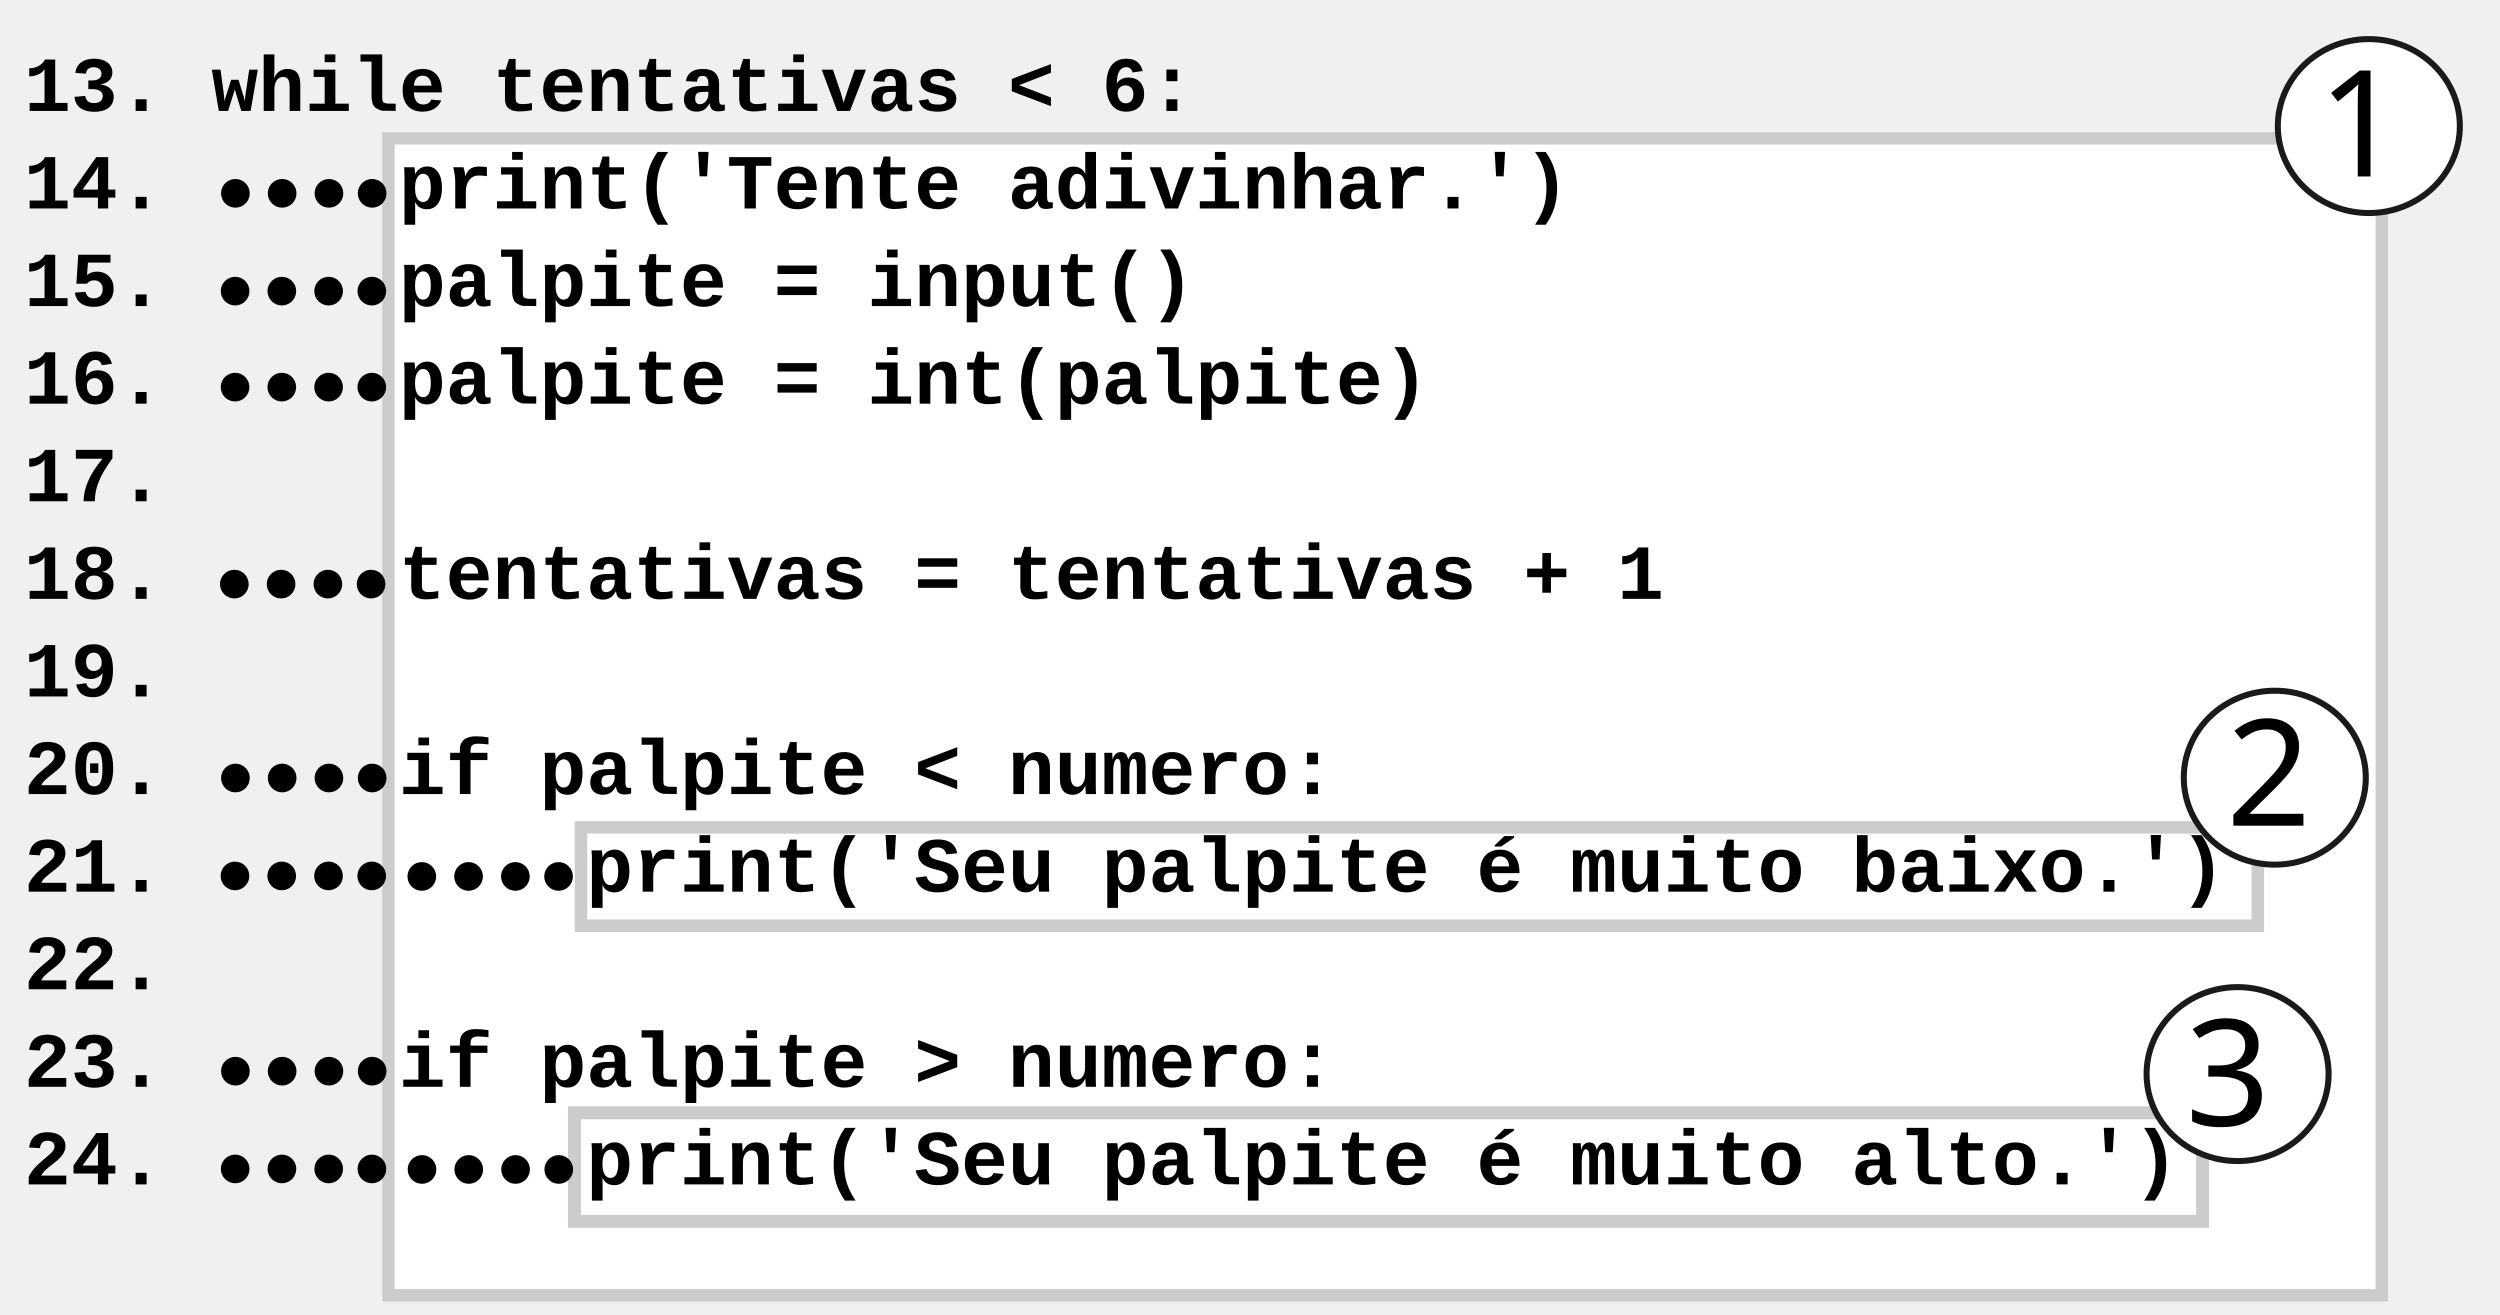
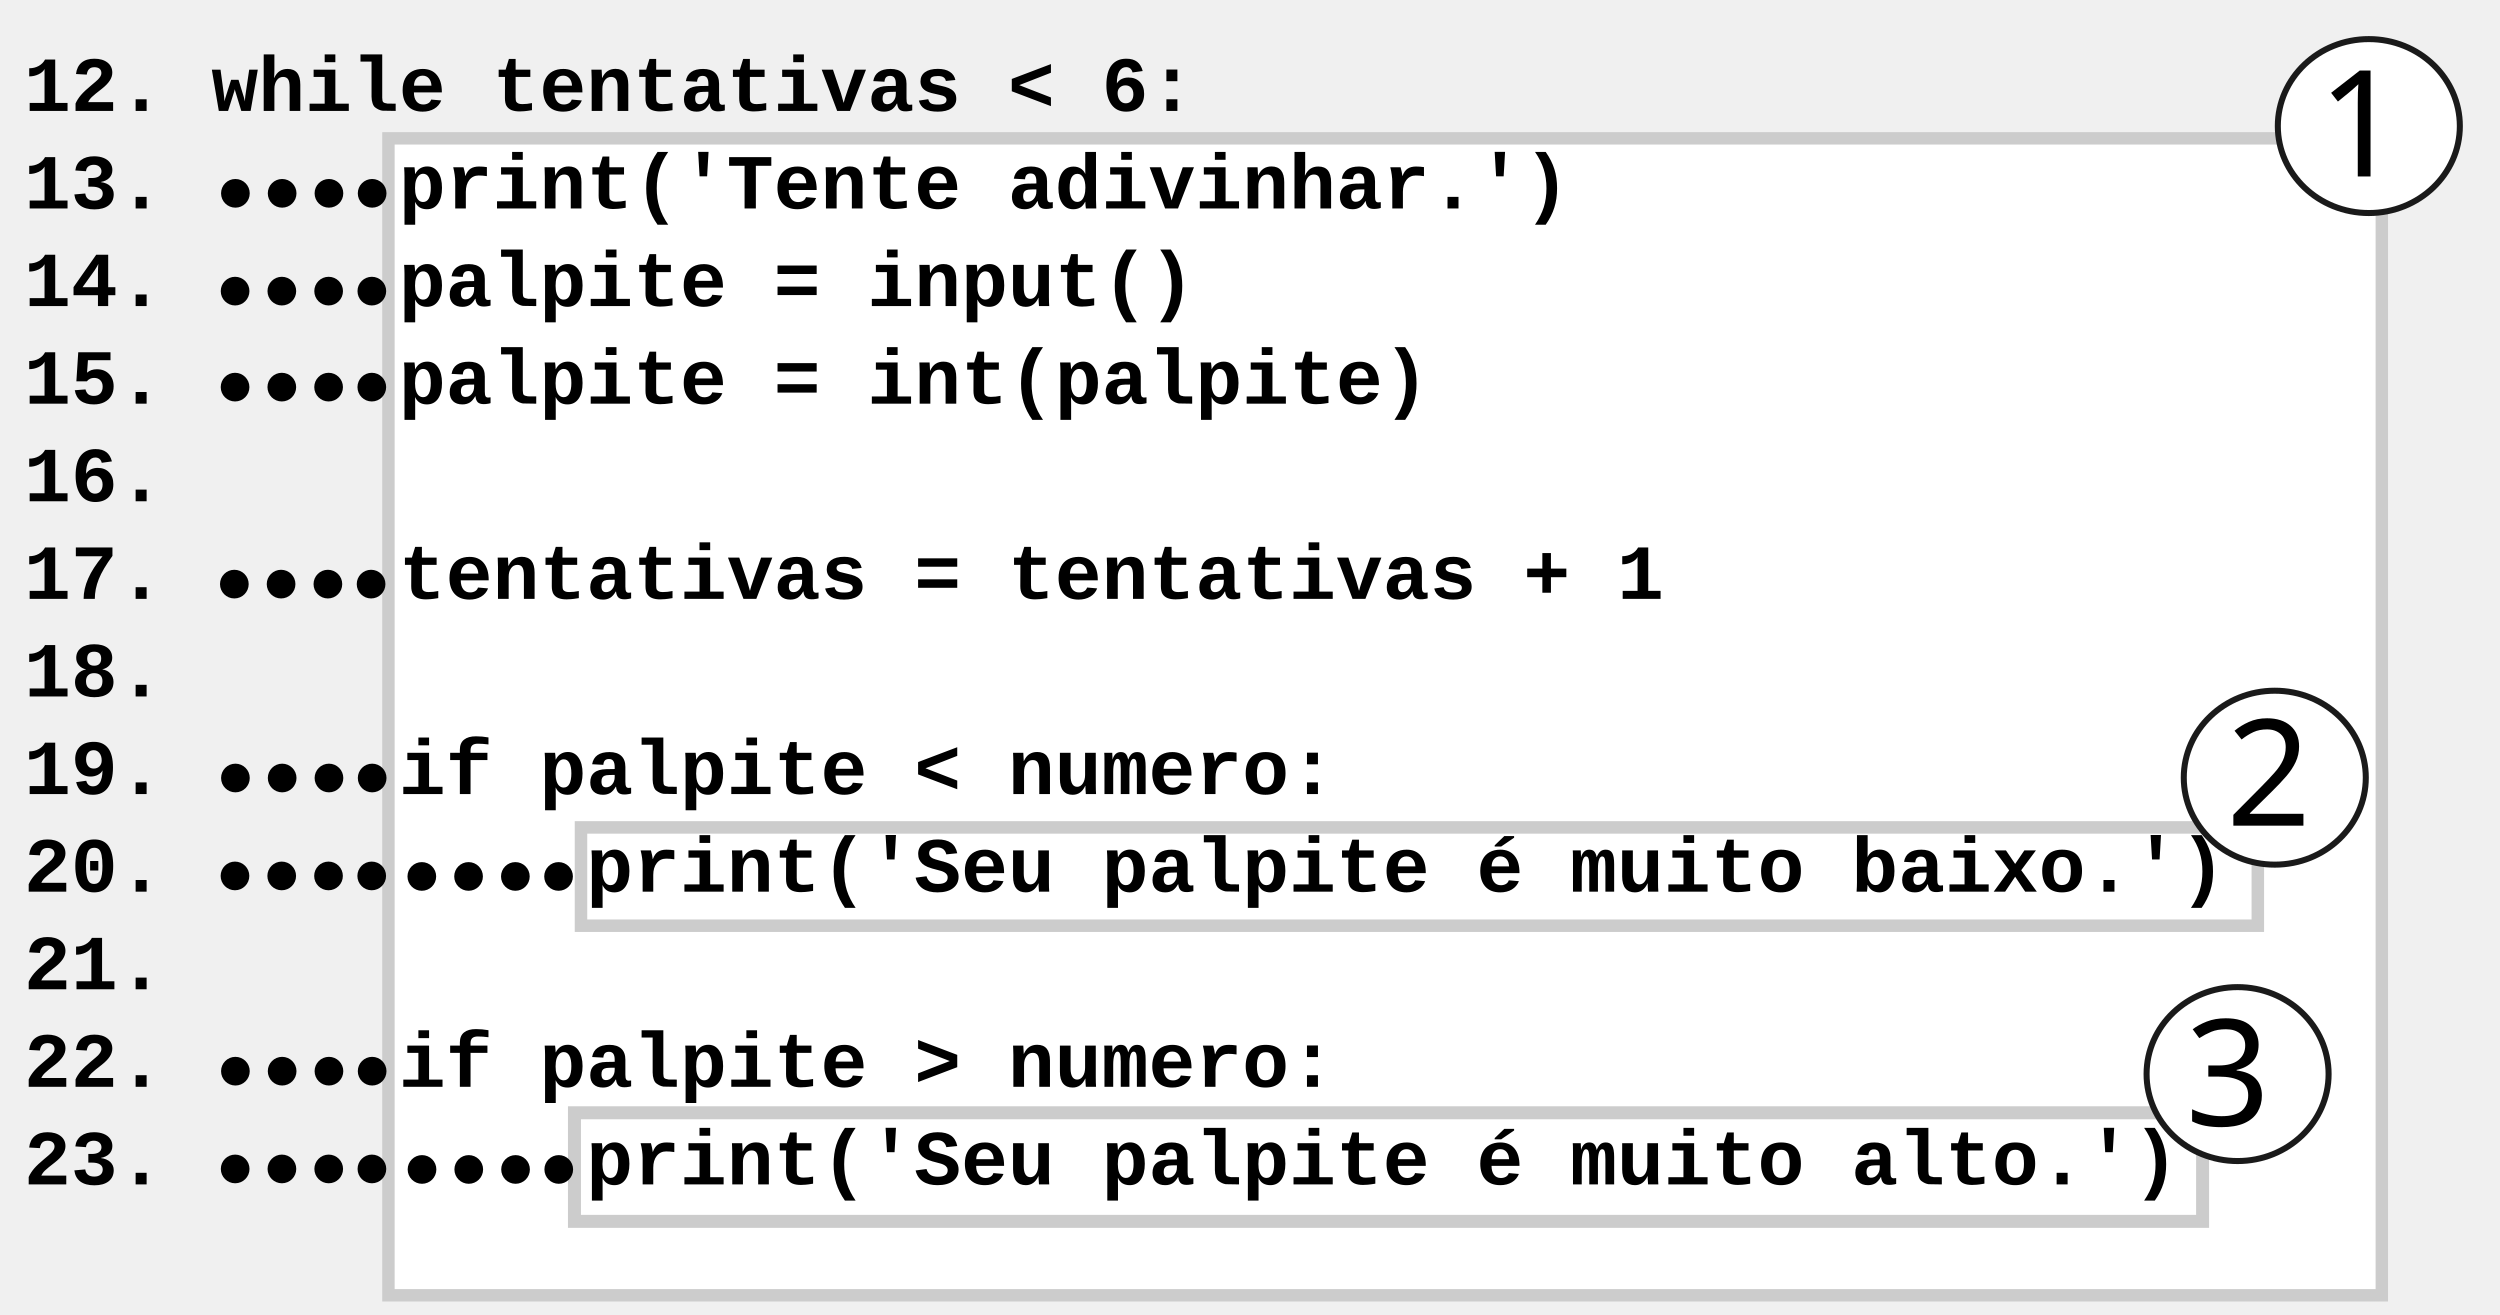
<svg xmlns="http://www.w3.org/2000/svg" id="svg3055" version="1.1" width="523" height="275">
  <defs id="defs3059" />
  <rect style="fill:#ffffff;fill-opacity:1;stroke:#cccccc;stroke-width:2.595;stroke-miterlimit:4;stroke-opacity:1;stroke-dasharray:none" id="rect3382" width="417.013" height="242.036" x="81.262" y="28.943" />
  <rect style="fill:#ffffff;fill-opacity:1;stroke:#cccccc;stroke-width:2.613;stroke-miterlimit:4;stroke-opacity:1;stroke-dasharray:none" id="rect4170" width="350.793" height="20.565" x="121.544" y="173.095" />
  <rect style="fill:#ffffff;fill-opacity:1;stroke:#cccccc;stroke-width:2.72;stroke-miterlimit:4;stroke-opacity:1;stroke-dasharray:none" id="rect4172" width="340.608" height="22.717" x="120.177" y="232.793" />
  <text xml:space="preserve" style="font-size:16.333px;font-style:normal;font-variant:normal;font-weight:bold;font-stretch:normal;line-height:125%;letter-spacing:0px;word-spacing:0px;fill:#000000;fill-opacity:1;stroke:none;font-family:Courier New;-inkscape-font-specification:Courier New Bold" x="5.021" y="23.203" id="text3065">
-     <tspan id="tspan3067" x="5.021" y="23.203">13. while tentativas &lt; 6:</tspan>
-     <tspan x="5.021" y="43.619" id="tspan3069">14.     print('Tente adivinhar.')</tspan>
-     <tspan x="5.021" y="64.035" id="tspan3071">15.     palpite = input()</tspan>
-     <tspan x="5.021" y="84.451" id="tspan3073">16.     palpite = int(palpite)</tspan>
-     <tspan x="5.021" y="104.867" id="tspan3075">17.</tspan>
-     <tspan x="5.021" y="125.283" id="tspan3093">18.     tentativas = tentativas + 1</tspan>
-     <tspan x="5.021" y="145.699" id="tspan3095">19.</tspan>
-     <tspan x="5.021" y="166.115" id="tspan3077">20.     if palpite &lt; numero:</tspan>
-     <tspan x="5.021" y="186.531" id="tspan3079">21.         print('Seu palpite é muito baixo.') </tspan>
-     <tspan x="5.021" y="206.948" id="tspan3081">22.</tspan>
-     <tspan x="5.021" y="227.364" id="tspan3083">23.     if palpite &gt; numero:</tspan>
-     <tspan x="5.021" y="247.78" id="tspan3085">24.         print('Seu palpite é muito alto.')</tspan>
+     <tspan id="tspan3067" x="5.021" y="23.203">12. while tentativas &lt; 6:</tspan>
+     <tspan x="5.021" y="43.619" id="tspan3069">13.     print('Tente adivinhar.')</tspan>
+     <tspan x="5.021" y="64.035" id="tspan3071">14.     palpite = input()</tspan>
+     <tspan x="5.021" y="84.451" id="tspan3073">15.     palpite = int(palpite)</tspan>
+     <tspan x="5.021" y="104.867" id="tspan3075">16.</tspan>
+     <tspan x="5.021" y="125.283" id="tspan3093">17.     tentativas = tentativas + 1</tspan>
+     <tspan x="5.021" y="145.699" id="tspan3095">18.</tspan>
+     <tspan x="5.021" y="166.115" id="tspan3077">19.     if palpite &lt; numero:</tspan>
+     <tspan x="5.021" y="186.531" id="tspan3079">20.         print('Seu palpite é muito baixo.') </tspan>
+     <tspan x="5.021" y="206.948" id="tspan3081">21.</tspan>
+     <tspan x="5.021" y="227.364" id="tspan3083">22.     if palpite &gt; numero:</tspan>
+     <tspan x="5.021" y="247.78" id="tspan3085">23.         print('Seu palpite é muito alto.')</tspan>
    <tspan x="5.021" y="268.196" id="tspan3091" />
  </text>
  <g id="g3150" transform="translate(464.4586,3.923067)">
-     <path transform="matrix(0.9560083,0,0,0.9560083,-16.69397,-1.621407)" d="m -413.72,39.897 a 3.138,3.138 0 1 1 -6.276,0 3.138,3.138 0 1 1 6.276,0 z" id="path3102" style="fill:#000000;fill-opacity:1;stroke-width:0.1;stroke-miterlimit:4;stroke-dasharray:none" />
-     <path transform="matrix(0.9560083,0,0,0.9560083,-6.915782,-1.621407)" d="m -413.72,39.897 a 3.138,3.138 0 1 1 -6.276,0 3.138,3.138 0 1 1 6.276,0 z" id="path3102-9" style="fill:#000000;fill-opacity:1;stroke-width:0.1;stroke-miterlimit:4;stroke-dasharray:none" />
-     <path transform="matrix(0.9560083,0,0,0.9560083,2.874923,-1.621407)" d="m -413.72,39.897 a 3.138,3.138 0 1 1 -6.276,0 3.138,3.138 0 1 1 6.276,0 z" id="path3102-8" style="fill:#000000;fill-opacity:1;stroke-width:0.1;stroke-miterlimit:4;stroke-dasharray:none" />
-     <path transform="matrix(0.9560083,0,0,0.9560083,11.9125,-1.621407)" d="m -413.72,39.897 a 3.138,3.138 0 1 1 -6.276,0 3.138,3.138 0 1 1 6.276,0 z" id="path3102-7" style="fill:#000000;fill-opacity:1;stroke-width:0.1;stroke-miterlimit:4;stroke-dasharray:none" />
+     <path transform="matrix(0.9560083,0,0,0.9560083,-16.69397,-1.621407)" d="m -413.72,39.897 c 0,1.733 -1.405,3.138 -3.138,3.138 -1.733,0 -3.138,-1.405 -3.138,-3.138 0,-1.733 1.405,-3.138 3.138,-3.138 1.733,0 3.138,1.405 3.138,3.138 z" id="path3102" style="fill:#000000;fill-opacity:1;stroke-width:0.1;stroke-miterlimit:4;stroke-dasharray:none" />
+     <path transform="matrix(0.9560083,0,0,0.9560083,-6.915782,-1.621407)" d="m -413.72,39.897 c 0,1.733 -1.405,3.138 -3.138,3.138 -1.733,0 -3.138,-1.405 -3.138,-3.138 0,-1.733 1.405,-3.138 3.138,-3.138 1.733,0 3.138,1.405 3.138,3.138 z" id="path3102-9" style="fill:#000000;fill-opacity:1;stroke-width:0.1;stroke-miterlimit:4;stroke-dasharray:none" />
+     <path transform="matrix(0.9560083,0,0,0.9560083,2.874923,-1.621407)" d="m -413.72,39.897 c 0,1.733 -1.405,3.138 -3.138,3.138 -1.733,0 -3.138,-1.405 -3.138,-3.138 0,-1.733 1.405,-3.138 3.138,-3.138 1.733,0 3.138,1.405 3.138,3.138 z" id="path3102-8" style="fill:#000000;fill-opacity:1;stroke-width:0.1;stroke-miterlimit:4;stroke-dasharray:none" />
+     <path transform="matrix(0.9560083,0,0,0.9560083,11.9125,-1.621407)" d="m -413.72,39.897 c 0,1.733 -1.405,3.138 -3.138,3.138 -1.733,0 -3.138,-1.405 -3.138,-3.138 0,-1.733 1.405,-3.138 3.138,-3.138 1.733,0 3.138,1.405 3.138,3.138 z" id="path3102-7" style="fill:#000000;fill-opacity:1;stroke-width:0.1;stroke-miterlimit:4;stroke-dasharray:none" />
  </g>
  <g transform="translate(464.3959,24.38314)" id="g3150-1">
-     <path transform="matrix(0.9560083,0,0,0.9560083,-16.69397,-1.621407)" d="m -413.72,39.897 a 3.138,3.138 0 1 1 -6.276,0 3.138,3.138 0 1 1 6.276,0 z" id="path3102-3" style="fill:#000000;fill-opacity:1;stroke-width:0.1;stroke-miterlimit:4;stroke-dasharray:none" />
-     <path transform="matrix(0.9560083,0,0,0.9560083,-6.915782,-1.621407)" d="m -413.72,39.897 a 3.138,3.138 0 1 1 -6.276,0 3.138,3.138 0 1 1 6.276,0 z" id="path3102-9-4" style="fill:#000000;fill-opacity:1;stroke-width:0.1;stroke-miterlimit:4;stroke-dasharray:none" />
-     <path transform="matrix(0.9560083,0,0,0.9560083,2.874923,-1.621407)" d="m -413.72,39.897 a 3.138,3.138 0 1 1 -6.276,0 3.138,3.138 0 1 1 6.276,0 z" id="path3102-8-9" style="fill:#000000;fill-opacity:1;stroke-width:0.1;stroke-miterlimit:4;stroke-dasharray:none" />
-     <path transform="matrix(0.9560083,0,0,0.9560083,11.9125,-1.621407)" d="m -413.72,39.897 a 3.138,3.138 0 1 1 -6.276,0 3.138,3.138 0 1 1 6.276,0 z" id="path3102-7-4" style="fill:#000000;fill-opacity:1;stroke-width:0.1;stroke-miterlimit:4;stroke-dasharray:none" />
+     <path transform="matrix(0.9560083,0,0,0.9560083,-16.69397,-1.621407)" d="m -413.72,39.897 c 0,1.733 -1.405,3.138 -3.138,3.138 -1.733,0 -3.138,-1.405 -3.138,-3.138 0,-1.733 1.405,-3.138 3.138,-3.138 1.733,0 3.138,1.405 3.138,3.138 z" id="path3102-3" style="fill:#000000;fill-opacity:1;stroke-width:0.1;stroke-miterlimit:4;stroke-dasharray:none" />
+     <path transform="matrix(0.9560083,0,0,0.9560083,-6.915782,-1.621407)" d="m -413.72,39.897 c 0,1.733 -1.405,3.138 -3.138,3.138 -1.733,0 -3.138,-1.405 -3.138,-3.138 0,-1.733 1.405,-3.138 3.138,-3.138 1.733,0 3.138,1.405 3.138,3.138 z" id="path3102-9-4" style="fill:#000000;fill-opacity:1;stroke-width:0.1;stroke-miterlimit:4;stroke-dasharray:none" />
+     <path transform="matrix(0.9560083,0,0,0.9560083,2.874923,-1.621407)" d="m -413.72,39.897 c 0,1.733 -1.405,3.138 -3.138,3.138 -1.733,0 -3.138,-1.405 -3.138,-3.138 0,-1.733 1.405,-3.138 3.138,-3.138 1.733,0 3.138,1.405 3.138,3.138 z" id="path3102-8-9" style="fill:#000000;fill-opacity:1;stroke-width:0.1;stroke-miterlimit:4;stroke-dasharray:none" />
+     <path transform="matrix(0.9560083,0,0,0.9560083,11.9125,-1.621407)" d="m -413.72,39.897 c 0,1.733 -1.405,3.138 -3.138,3.138 -1.733,0 -3.138,-1.405 -3.138,-3.138 0,-1.733 1.405,-3.138 3.138,-3.138 1.733,0 3.138,1.405 3.138,3.138 z" id="path3102-7-4" style="fill:#000000;fill-opacity:1;stroke-width:0.1;stroke-miterlimit:4;stroke-dasharray:none" />
  </g>
  <g transform="translate(464.3896,44.46665)" id="g3150-2">
-     <path transform="matrix(0.9560083,0,0,0.9560083,-16.69397,-1.621407)" d="m -413.72,39.897 a 3.138,3.138 0 1 1 -6.276,0 3.138,3.138 0 1 1 6.276,0 z" id="path3102-89" style="fill:#000000;fill-opacity:1;stroke-width:0.1;stroke-miterlimit:4;stroke-dasharray:none" />
-     <path transform="matrix(0.9560083,0,0,0.9560083,-6.915782,-1.621407)" d="m -413.72,39.897 a 3.138,3.138 0 1 1 -6.276,0 3.138,3.138 0 1 1 6.276,0 z" id="path3102-9-6" style="fill:#000000;fill-opacity:1;stroke-width:0.1;stroke-miterlimit:4;stroke-dasharray:none" />
-     <path transform="matrix(0.9560083,0,0,0.9560083,2.874923,-1.621407)" d="m -413.72,39.897 a 3.138,3.138 0 1 1 -6.276,0 3.138,3.138 0 1 1 6.276,0 z" id="path3102-8-0" style="fill:#000000;fill-opacity:1;stroke-width:0.1;stroke-miterlimit:4;stroke-dasharray:none" />
-     <path transform="matrix(0.9560083,0,0,0.9560083,11.9125,-1.621407)" d="m -413.72,39.897 a 3.138,3.138 0 1 1 -6.276,0 3.138,3.138 0 1 1 6.276,0 z" id="path3102-7-6" style="fill:#000000;fill-opacity:1;stroke-width:0.1;stroke-miterlimit:4;stroke-dasharray:none" />
+     <path transform="matrix(0.9560083,0,0,0.9560083,-16.69397,-1.621407)" d="m -413.72,39.897 c 0,1.733 -1.405,3.138 -3.138,3.138 -1.733,0 -3.138,-1.405 -3.138,-3.138 0,-1.733 1.405,-3.138 3.138,-3.138 1.733,0 3.138,1.405 3.138,3.138 z" id="path3102-89" style="fill:#000000;fill-opacity:1;stroke-width:0.1;stroke-miterlimit:4;stroke-dasharray:none" />
+     <path transform="matrix(0.9560083,0,0,0.9560083,-6.915782,-1.621407)" d="m -413.72,39.897 c 0,1.733 -1.405,3.138 -3.138,3.138 -1.733,0 -3.138,-1.405 -3.138,-3.138 0,-1.733 1.405,-3.138 3.138,-3.138 1.733,0 3.138,1.405 3.138,3.138 z" id="path3102-9-6" style="fill:#000000;fill-opacity:1;stroke-width:0.1;stroke-miterlimit:4;stroke-dasharray:none" />
+     <path transform="matrix(0.9560083,0,0,0.9560083,2.874923,-1.621407)" d="m -413.72,39.897 c 0,1.733 -1.405,3.138 -3.138,3.138 -1.733,0 -3.138,-1.405 -3.138,-3.138 0,-1.733 1.405,-3.138 3.138,-3.138 1.733,0 3.138,1.405 3.138,3.138 z" id="path3102-8-0" style="fill:#000000;fill-opacity:1;stroke-width:0.1;stroke-miterlimit:4;stroke-dasharray:none" />
+     <path transform="matrix(0.9560083,0,0,0.9560083,11.9125,-1.621407)" d="m -413.72,39.897 c 0,1.733 -1.405,3.138 -3.138,3.138 -1.733,0 -3.138,-1.405 -3.138,-3.138 0,-1.733 1.405,-3.138 3.138,-3.138 1.733,0 3.138,1.405 3.138,3.138 z" id="path3102-7-6" style="fill:#000000;fill-opacity:1;stroke-width:0.1;stroke-miterlimit:4;stroke-dasharray:none" />
  </g>
  <g transform="translate(464.2381,85.67699)" id="g3150-4">
-     <path transform="matrix(0.9560083,0,0,0.9560083,-16.69397,-1.621407)" d="m -413.72,39.897 a 3.138,3.138 0 1 1 -6.276,0 3.138,3.138 0 1 1 6.276,0 z" id="path3102-5" style="fill:#000000;fill-opacity:1;stroke-width:0.1;stroke-miterlimit:4;stroke-dasharray:none" />
-     <path transform="matrix(0.9560083,0,0,0.9560083,-6.915782,-1.621407)" d="m -413.72,39.897 a 3.138,3.138 0 1 1 -6.276,0 3.138,3.138 0 1 1 6.276,0 z" id="path3102-9-42" style="fill:#000000;fill-opacity:1;stroke-width:0.1;stroke-miterlimit:4;stroke-dasharray:none" />
-     <path transform="matrix(0.9560083,0,0,0.9560083,2.874923,-1.621407)" d="m -413.72,39.897 a 3.138,3.138 0 1 1 -6.276,0 3.138,3.138 0 1 1 6.276,0 z" id="path3102-8-4" style="fill:#000000;fill-opacity:1;stroke-width:0.1;stroke-miterlimit:4;stroke-dasharray:none" />
-     <path transform="matrix(0.9560083,0,0,0.9560083,11.9125,-1.621407)" d="m -413.72,39.897 a 3.138,3.138 0 1 1 -6.276,0 3.138,3.138 0 1 1 6.276,0 z" id="path3102-7-9" style="fill:#000000;fill-opacity:1;stroke-width:0.1;stroke-miterlimit:4;stroke-dasharray:none" />
+     <path transform="matrix(0.9560083,0,0,0.9560083,-16.69397,-1.621407)" d="m -413.72,39.897 c 0,1.733 -1.405,3.138 -3.138,3.138 -1.733,0 -3.138,-1.405 -3.138,-3.138 0,-1.733 1.405,-3.138 3.138,-3.138 1.733,0 3.138,1.405 3.138,3.138 z" id="path3102-5" style="fill:#000000;fill-opacity:1;stroke-width:0.1;stroke-miterlimit:4;stroke-dasharray:none" />
+     <path transform="matrix(0.9560083,0,0,0.9560083,-6.915782,-1.621407)" d="m -413.72,39.897 c 0,1.733 -1.405,3.138 -3.138,3.138 -1.733,0 -3.138,-1.405 -3.138,-3.138 0,-1.733 1.405,-3.138 3.138,-3.138 1.733,0 3.138,1.405 3.138,3.138 z" id="path3102-9-42" style="fill:#000000;fill-opacity:1;stroke-width:0.1;stroke-miterlimit:4;stroke-dasharray:none" />
+     <path transform="matrix(0.9560083,0,0,0.9560083,2.874923,-1.621407)" d="m -413.72,39.897 c 0,1.733 -1.405,3.138 -3.138,3.138 -1.733,0 -3.138,-1.405 -3.138,-3.138 0,-1.733 1.405,-3.138 3.138,-3.138 1.733,0 3.138,1.405 3.138,3.138 z" id="path3102-8-4" style="fill:#000000;fill-opacity:1;stroke-width:0.1;stroke-miterlimit:4;stroke-dasharray:none" />
+     <path transform="matrix(0.9560083,0,0,0.9560083,11.9125,-1.621407)" d="m -413.72,39.897 c 0,1.733 -1.405,3.138 -3.138,3.138 -1.733,0 -3.138,-1.405 -3.138,-3.138 0,-1.733 1.405,-3.138 3.138,-3.138 1.733,0 3.138,1.405 3.138,3.138 z" id="path3102-7-9" style="fill:#000000;fill-opacity:1;stroke-width:0.1;stroke-miterlimit:4;stroke-dasharray:none" />
  </g>
  <g transform="translate(464.463,126.2391)" id="g3150-0">
-     <path transform="matrix(0.9560083,0,0,0.9560083,-16.69397,-1.621407)" d="m -413.72,39.897 a 3.138,3.138 0 1 1 -6.276,0 3.138,3.138 0 1 1 6.276,0 z" id="path3102-83" style="fill:#000000;fill-opacity:1;stroke-width:0.1;stroke-miterlimit:4;stroke-dasharray:none" />
-     <path transform="matrix(0.9560083,0,0,0.9560083,-6.915782,-1.621407)" d="m -413.72,39.897 a 3.138,3.138 0 1 1 -6.276,0 3.138,3.138 0 1 1 6.276,0 z" id="path3102-9-8" style="fill:#000000;fill-opacity:1;stroke-width:0.1;stroke-miterlimit:4;stroke-dasharray:none" />
-     <path transform="matrix(0.9560083,0,0,0.9560083,2.874923,-1.621407)" d="m -413.72,39.897 a 3.138,3.138 0 1 1 -6.276,0 3.138,3.138 0 1 1 6.276,0 z" id="path3102-8-7" style="fill:#000000;fill-opacity:1;stroke-width:0.1;stroke-miterlimit:4;stroke-dasharray:none" />
-     <path transform="matrix(0.9560083,0,0,0.9560083,11.9125,-1.621407)" d="m -413.72,39.897 a 3.138,3.138 0 1 1 -6.276,0 3.138,3.138 0 1 1 6.276,0 z" id="path3102-7-3" style="fill:#000000;fill-opacity:1;stroke-width:0.1;stroke-miterlimit:4;stroke-dasharray:none" />
+     <path transform="matrix(0.9560083,0,0,0.9560083,-16.69397,-1.621407)" d="m -413.72,39.897 c 0,1.733 -1.405,3.138 -3.138,3.138 -1.733,0 -3.138,-1.405 -3.138,-3.138 0,-1.733 1.405,-3.138 3.138,-3.138 1.733,0 3.138,1.405 3.138,3.138 z" id="path3102-83" style="fill:#000000;fill-opacity:1;stroke-width:0.1;stroke-miterlimit:4;stroke-dasharray:none" />
+     <path transform="matrix(0.9560083,0,0,0.9560083,-6.915782,-1.621407)" d="m -413.72,39.897 c 0,1.733 -1.405,3.138 -3.138,3.138 -1.733,0 -3.138,-1.405 -3.138,-3.138 0,-1.733 1.405,-3.138 3.138,-3.138 1.733,0 3.138,1.405 3.138,3.138 z" id="path3102-9-8" style="fill:#000000;fill-opacity:1;stroke-width:0.1;stroke-miterlimit:4;stroke-dasharray:none" />
+     <path transform="matrix(0.9560083,0,0,0.9560083,2.874923,-1.621407)" d="m -413.72,39.897 c 0,1.733 -1.405,3.138 -3.138,3.138 -1.733,0 -3.138,-1.405 -3.138,-3.138 0,-1.733 1.405,-3.138 3.138,-3.138 1.733,0 3.138,1.405 3.138,3.138 z" id="path3102-8-7" style="fill:#000000;fill-opacity:1;stroke-width:0.1;stroke-miterlimit:4;stroke-dasharray:none" />
+     <path transform="matrix(0.9560083,0,0,0.9560083,11.9125,-1.621407)" d="m -413.72,39.897 c 0,1.733 -1.405,3.138 -3.138,3.138 -1.733,0 -3.138,-1.405 -3.138,-3.138 0,-1.733 1.405,-3.138 3.138,-3.138 1.733,0 3.138,1.405 3.138,3.138 z" id="path3102-7-3" style="fill:#000000;fill-opacity:1;stroke-width:0.1;stroke-miterlimit:4;stroke-dasharray:none" />
  </g>
  <g id="g3284" transform="translate(464.6469,2.416807)">
    <g id="g3150-03" transform="translate(-0.276093,144.3075)">
-       <path style="fill:#000000;fill-opacity:1;stroke-width:0.1;stroke-miterlimit:4;stroke-dasharray:none" id="path3102-37" d="m -413.72,39.897 a 3.138,3.138 0 1 1 -6.276,0 3.138,3.138 0 1 1 6.276,0 z" transform="matrix(0.9560083,0,0,0.9560083,-16.69397,-1.621407)" />
-       <path style="fill:#000000;fill-opacity:1;stroke-width:0.1;stroke-miterlimit:4;stroke-dasharray:none" id="path3102-9-9" d="m -413.72,39.897 a 3.138,3.138 0 1 1 -6.276,0 3.138,3.138 0 1 1 6.276,0 z" transform="matrix(0.9560083,0,0,0.9560083,-6.915782,-1.621407)" />
-       <path style="fill:#000000;fill-opacity:1;stroke-width:0.1;stroke-miterlimit:4;stroke-dasharray:none" id="path3102-8-49" d="m -413.72,39.897 a 3.138,3.138 0 1 1 -6.276,0 3.138,3.138 0 1 1 6.276,0 z" transform="matrix(0.9560083,0,0,0.9560083,2.874923,-1.621407)" />
-       <path style="fill:#000000;fill-opacity:1;stroke-width:0.1;stroke-miterlimit:4;stroke-dasharray:none" id="path3102-7-91" d="m -413.72,39.897 a 3.138,3.138 0 1 1 -6.276,0 3.138,3.138 0 1 1 6.276,0 z" transform="matrix(0.9560083,0,0,0.9560083,11.9125,-1.621407)" />
+       <path style="fill:#000000;fill-opacity:1;stroke-width:0.1;stroke-miterlimit:4;stroke-dasharray:none" id="path3102-37" d="m -413.72,39.897 c 0,1.733 -1.405,3.138 -3.138,3.138 -1.733,0 -3.138,-1.405 -3.138,-3.138 0,-1.733 1.405,-3.138 3.138,-3.138 1.733,0 3.138,1.405 3.138,3.138 z" transform="matrix(0.9560083,0,0,0.9560083,-16.69397,-1.621407)" />
+       <path style="fill:#000000;fill-opacity:1;stroke-width:0.1;stroke-miterlimit:4;stroke-dasharray:none" id="path3102-9-9" d="m -413.72,39.897 c 0,1.733 -1.405,3.138 -3.138,3.138 -1.733,0 -3.138,-1.405 -3.138,-3.138 0,-1.733 1.405,-3.138 3.138,-3.138 1.733,0 3.138,1.405 3.138,3.138 z" transform="matrix(0.9560083,0,0,0.9560083,-6.915782,-1.621407)" />
+       <path style="fill:#000000;fill-opacity:1;stroke-width:0.1;stroke-miterlimit:4;stroke-dasharray:none" id="path3102-8-49" d="m -413.72,39.897 c 0,1.733 -1.405,3.138 -3.138,3.138 -1.733,0 -3.138,-1.405 -3.138,-3.138 0,-1.733 1.405,-3.138 3.138,-3.138 1.733,0 3.138,1.405 3.138,3.138 z" transform="matrix(0.9560083,0,0,0.9560083,2.874923,-1.621407)" />
+       <path style="fill:#000000;fill-opacity:1;stroke-width:0.1;stroke-miterlimit:4;stroke-dasharray:none" id="path3102-7-91" d="m -413.72,39.897 c 0,1.733 -1.405,3.138 -3.138,3.138 -1.733,0 -3.138,-1.405 -3.138,-3.138 0,-1.733 1.405,-3.138 3.138,-3.138 1.733,0 3.138,1.405 3.138,3.138 z" transform="matrix(0.9560083,0,0,0.9560083,11.9125,-1.621407)" />
    </g>
    <g id="g3150-6" transform="translate(38.81159,144.414)">
-       <path style="fill:#000000;fill-opacity:1;stroke-width:0.1;stroke-miterlimit:4;stroke-dasharray:none" id="path3102-1" d="m -413.72,39.897 a 3.138,3.138 0 1 1 -6.276,0 3.138,3.138 0 1 1 6.276,0 z" transform="matrix(0.9560083,0,0,0.9560083,-16.69397,-1.621407)" />
-       <path style="fill:#000000;fill-opacity:1;stroke-width:0.1;stroke-miterlimit:4;stroke-dasharray:none" id="path3102-9-1" d="m -413.72,39.897 a 3.138,3.138 0 1 1 -6.276,0 3.138,3.138 0 1 1 6.276,0 z" transform="matrix(0.9560083,0,0,0.9560083,-6.915782,-1.621407)" />
-       <path style="fill:#000000;fill-opacity:1;stroke-width:0.1;stroke-miterlimit:4;stroke-dasharray:none" id="path3102-8-43" d="m -413.72,39.897 a 3.138,3.138 0 1 1 -6.276,0 3.138,3.138 0 1 1 6.276,0 z" transform="matrix(0.9560083,0,0,0.9560083,2.874923,-1.621407)" />
-       <path style="fill:#000000;fill-opacity:1;stroke-width:0.1;stroke-miterlimit:4;stroke-dasharray:none" id="path3102-7-7" d="m -413.72,39.897 a 3.138,3.138 0 1 1 -6.276,0 3.138,3.138 0 1 1 6.276,0 z" transform="matrix(0.9560083,0,0,0.9560083,11.9125,-1.621407)" />
+       <path style="fill:#000000;fill-opacity:1;stroke-width:0.1;stroke-miterlimit:4;stroke-dasharray:none" id="path3102-1" d="m -413.72,39.897 c 0,1.733 -1.405,3.138 -3.138,3.138 -1.733,0 -3.138,-1.405 -3.138,-3.138 0,-1.733 1.405,-3.138 3.138,-3.138 1.733,0 3.138,1.405 3.138,3.138 z" transform="matrix(0.9560083,0,0,0.9560083,-16.69397,-1.621407)" />
+       <path style="fill:#000000;fill-opacity:1;stroke-width:0.1;stroke-miterlimit:4;stroke-dasharray:none" id="path3102-9-1" d="m -413.72,39.897 c 0,1.733 -1.405,3.138 -3.138,3.138 -1.733,0 -3.138,-1.405 -3.138,-3.138 0,-1.733 1.405,-3.138 3.138,-3.138 1.733,0 3.138,1.405 3.138,3.138 z" transform="matrix(0.9560083,0,0,0.9560083,-6.915782,-1.621407)" />
+       <path style="fill:#000000;fill-opacity:1;stroke-width:0.1;stroke-miterlimit:4;stroke-dasharray:none" id="path3102-8-43" d="m -413.72,39.897 c 0,1.733 -1.405,3.138 -3.138,3.138 -1.733,0 -3.138,-1.405 -3.138,-3.138 0,-1.733 1.405,-3.138 3.138,-3.138 1.733,0 3.138,1.405 3.138,3.138 z" transform="matrix(0.9560083,0,0,0.9560083,2.874923,-1.621407)" />
+       <path style="fill:#000000;fill-opacity:1;stroke-width:0.1;stroke-miterlimit:4;stroke-dasharray:none" id="path3102-7-7" d="m -413.72,39.897 c 0,1.733 -1.405,3.138 -3.138,3.138 -1.733,0 -3.138,-1.405 -3.138,-3.138 0,-1.733 1.405,-3.138 3.138,-3.138 1.733,0 3.138,1.405 3.138,3.138 z" transform="matrix(0.9560083,0,0,0.9560083,11.9125,-1.621407)" />
    </g>
  </g>
  <g transform="translate(464.4596,187.5705)" id="g3150-3">
-     <path transform="matrix(0.9560083,0,0,0.9560083,-16.69397,-1.621407)" d="m -413.72,39.897 a 3.138,3.138 0 1 1 -6.276,0 3.138,3.138 0 1 1 6.276,0 z" id="path3102-6" style="fill:#000000;fill-opacity:1;stroke-width:0.1;stroke-miterlimit:4;stroke-dasharray:none" />
-     <path transform="matrix(0.9560083,0,0,0.9560083,-6.915782,-1.621407)" d="m -413.72,39.897 a 3.138,3.138 0 1 1 -6.276,0 3.138,3.138 0 1 1 6.276,0 z" id="path3102-9-2" style="fill:#000000;fill-opacity:1;stroke-width:0.1;stroke-miterlimit:4;stroke-dasharray:none" />
-     <path transform="matrix(0.9560083,0,0,0.9560083,2.874923,-1.621407)" d="m -413.72,39.897 a 3.138,3.138 0 1 1 -6.276,0 3.138,3.138 0 1 1 6.276,0 z" id="path3102-8-1" style="fill:#000000;fill-opacity:1;stroke-width:0.1;stroke-miterlimit:4;stroke-dasharray:none" />
-     <path transform="matrix(0.9560083,0,0,0.9560083,11.9125,-1.621407)" d="m -413.72,39.897 a 3.138,3.138 0 1 1 -6.276,0 3.138,3.138 0 1 1 6.276,0 z" id="path3102-7-2" style="fill:#000000;fill-opacity:1;stroke-width:0.1;stroke-miterlimit:4;stroke-dasharray:none" />
+     <path transform="matrix(0.9560083,0,0,0.9560083,-16.69397,-1.621407)" d="m -413.72,39.897 c 0,1.733 -1.405,3.138 -3.138,3.138 -1.733,0 -3.138,-1.405 -3.138,-3.138 0,-1.733 1.405,-3.138 3.138,-3.138 1.733,0 3.138,1.405 3.138,3.138 z" id="path3102-6" style="fill:#000000;fill-opacity:1;stroke-width:0.1;stroke-miterlimit:4;stroke-dasharray:none" />
+     <path transform="matrix(0.9560083,0,0,0.9560083,-6.915782,-1.621407)" d="m -413.72,39.897 c 0,1.733 -1.405,3.138 -3.138,3.138 -1.733,0 -3.138,-1.405 -3.138,-3.138 0,-1.733 1.405,-3.138 3.138,-3.138 1.733,0 3.138,1.405 3.138,3.138 z" id="path3102-9-2" style="fill:#000000;fill-opacity:1;stroke-width:0.1;stroke-miterlimit:4;stroke-dasharray:none" />
+     <path transform="matrix(0.9560083,0,0,0.9560083,2.874923,-1.621407)" d="m -413.72,39.897 c 0,1.733 -1.405,3.138 -3.138,3.138 -1.733,0 -3.138,-1.405 -3.138,-3.138 0,-1.733 1.405,-3.138 3.138,-3.138 1.733,0 3.138,1.405 3.138,3.138 z" id="path3102-8-1" style="fill:#000000;fill-opacity:1;stroke-width:0.1;stroke-miterlimit:4;stroke-dasharray:none" />
+     <path transform="matrix(0.9560083,0,0,0.9560083,11.9125,-1.621407)" d="m -413.72,39.897 c 0,1.733 -1.405,3.138 -3.138,3.138 -1.733,0 -3.138,-1.405 -3.138,-3.138 0,-1.733 1.405,-3.138 3.138,-3.138 1.733,0 3.138,1.405 3.138,3.138 z" id="path3102-7-2" style="fill:#000000;fill-opacity:1;stroke-width:0.1;stroke-miterlimit:4;stroke-dasharray:none" />
  </g>
  <g transform="translate(464.6876,63.71419)" id="g3284-9">
    <g id="g3150-03-6" transform="translate(-0.276093,144.3075)">
-       <path style="fill:#000000;fill-opacity:1;stroke-width:0.1;stroke-miterlimit:4;stroke-dasharray:none" id="path3102-37-3" d="m -413.72,39.897 a 3.138,3.138 0 1 1 -6.276,0 3.138,3.138 0 1 1 6.276,0 z" transform="matrix(0.9560083,0,0,0.9560083,-16.69397,-1.621407)" />
-       <path style="fill:#000000;fill-opacity:1;stroke-width:0.1;stroke-miterlimit:4;stroke-dasharray:none" id="path3102-9-9-6" d="m -413.72,39.897 a 3.138,3.138 0 1 1 -6.276,0 3.138,3.138 0 1 1 6.276,0 z" transform="matrix(0.9560083,0,0,0.9560083,-6.915782,-1.621407)" />
-       <path style="fill:#000000;fill-opacity:1;stroke-width:0.1;stroke-miterlimit:4;stroke-dasharray:none" id="path3102-8-49-8" d="m -413.72,39.897 a 3.138,3.138 0 1 1 -6.276,0 3.138,3.138 0 1 1 6.276,0 z" transform="matrix(0.9560083,0,0,0.9560083,2.874923,-1.621407)" />
-       <path style="fill:#000000;fill-opacity:1;stroke-width:0.1;stroke-miterlimit:4;stroke-dasharray:none" id="path3102-7-91-4" d="m -413.72,39.897 a 3.138,3.138 0 1 1 -6.276,0 3.138,3.138 0 1 1 6.276,0 z" transform="matrix(0.9560083,0,0,0.9560083,11.9125,-1.621407)" />
+       <path style="fill:#000000;fill-opacity:1;stroke-width:0.1;stroke-miterlimit:4;stroke-dasharray:none" id="path3102-37-3" d="m -413.72,39.897 c 0,1.733 -1.405,3.138 -3.138,3.138 -1.733,0 -3.138,-1.405 -3.138,-3.138 0,-1.733 1.405,-3.138 3.138,-3.138 1.733,0 3.138,1.405 3.138,3.138 z" transform="matrix(0.9560083,0,0,0.9560083,-16.69397,-1.621407)" />
+       <path style="fill:#000000;fill-opacity:1;stroke-width:0.1;stroke-miterlimit:4;stroke-dasharray:none" id="path3102-9-9-6" d="m -413.72,39.897 c 0,1.733 -1.405,3.138 -3.138,3.138 -1.733,0 -3.138,-1.405 -3.138,-3.138 0,-1.733 1.405,-3.138 3.138,-3.138 1.733,0 3.138,1.405 3.138,3.138 z" transform="matrix(0.9560083,0,0,0.9560083,-6.915782,-1.621407)" />
+       <path style="fill:#000000;fill-opacity:1;stroke-width:0.1;stroke-miterlimit:4;stroke-dasharray:none" id="path3102-8-49-8" d="m -413.72,39.897 c 0,1.733 -1.405,3.138 -3.138,3.138 -1.733,0 -3.138,-1.405 -3.138,-3.138 0,-1.733 1.405,-3.138 3.138,-3.138 1.733,0 3.138,1.405 3.138,3.138 z" transform="matrix(0.9560083,0,0,0.9560083,2.874923,-1.621407)" />
+       <path style="fill:#000000;fill-opacity:1;stroke-width:0.1;stroke-miterlimit:4;stroke-dasharray:none" id="path3102-7-91-4" d="m -413.72,39.897 c 0,1.733 -1.405,3.138 -3.138,3.138 -1.733,0 -3.138,-1.405 -3.138,-3.138 0,-1.733 1.405,-3.138 3.138,-3.138 1.733,0 3.138,1.405 3.138,3.138 z" transform="matrix(0.9560083,0,0,0.9560083,11.9125,-1.621407)" />
    </g>
    <g id="g3150-6-6" transform="translate(38.81159,144.414)">
-       <path style="fill:#000000;fill-opacity:1;stroke-width:0.1;stroke-miterlimit:4;stroke-dasharray:none" id="path3102-1-6" d="m -413.72,39.897 a 3.138,3.138 0 1 1 -6.276,0 3.138,3.138 0 1 1 6.276,0 z" transform="matrix(0.9560083,0,0,0.9560083,-16.69397,-1.621407)" />
-       <path style="fill:#000000;fill-opacity:1;stroke-width:0.1;stroke-miterlimit:4;stroke-dasharray:none" id="path3102-9-1-7" d="m -413.72,39.897 a 3.138,3.138 0 1 1 -6.276,0 3.138,3.138 0 1 1 6.276,0 z" transform="matrix(0.9560083,0,0,0.9560083,-6.915782,-1.621407)" />
-       <path style="fill:#000000;fill-opacity:1;stroke-width:0.1;stroke-miterlimit:4;stroke-dasharray:none" id="path3102-8-43-2" d="m -413.72,39.897 a 3.138,3.138 0 1 1 -6.276,0 3.138,3.138 0 1 1 6.276,0 z" transform="matrix(0.9560083,0,0,0.9560083,2.874923,-1.621407)" />
-       <path style="fill:#000000;fill-opacity:1;stroke-width:0.1;stroke-miterlimit:4;stroke-dasharray:none" id="path3102-7-7-7" d="m -413.72,39.897 a 3.138,3.138 0 1 1 -6.276,0 3.138,3.138 0 1 1 6.276,0 z" transform="matrix(0.9560083,0,0,0.9560083,11.9125,-1.621407)" />
+       <path style="fill:#000000;fill-opacity:1;stroke-width:0.1;stroke-miterlimit:4;stroke-dasharray:none" id="path3102-1-6" d="m -413.72,39.897 c 0,1.733 -1.405,3.138 -3.138,3.138 -1.733,0 -3.138,-1.405 -3.138,-3.138 0,-1.733 1.405,-3.138 3.138,-3.138 1.733,0 3.138,1.405 3.138,3.138 z" transform="matrix(0.9560083,0,0,0.9560083,-16.69397,-1.621407)" />
+       <path style="fill:#000000;fill-opacity:1;stroke-width:0.1;stroke-miterlimit:4;stroke-dasharray:none" id="path3102-9-1-7" d="m -413.72,39.897 c 0,1.733 -1.405,3.138 -3.138,3.138 -1.733,0 -3.138,-1.405 -3.138,-3.138 0,-1.733 1.405,-3.138 3.138,-3.138 1.733,0 3.138,1.405 3.138,3.138 z" transform="matrix(0.9560083,0,0,0.9560083,-6.915782,-1.621407)" />
+       <path style="fill:#000000;fill-opacity:1;stroke-width:0.1;stroke-miterlimit:4;stroke-dasharray:none" id="path3102-8-43-2" d="m -413.72,39.897 c 0,1.733 -1.405,3.138 -3.138,3.138 -1.733,0 -3.138,-1.405 -3.138,-3.138 0,-1.733 1.405,-3.138 3.138,-3.138 1.733,0 3.138,1.405 3.138,3.138 z" transform="matrix(0.9560083,0,0,0.9560083,2.874923,-1.621407)" />
+       <path style="fill:#000000;fill-opacity:1;stroke-width:0.1;stroke-miterlimit:4;stroke-dasharray:none" id="path3102-7-7-7" d="m -413.72,39.897 c 0,1.733 -1.405,3.138 -3.138,3.138 -1.733,0 -3.138,-1.405 -3.138,-3.138 0,-1.733 1.405,-3.138 3.138,-3.138 1.733,0 3.138,1.405 3.138,3.138 z" transform="matrix(0.9560083,0,0,0.9560083,11.9125,-1.621407)" />
    </g>
  </g>
  <path style="fill:#ffffff;fill-opacity:1;stroke:#1a1a1a;stroke-width:1.5;stroke-miterlimit:4;stroke-opacity:1;stroke-dasharray:none" id="path4174" d="m -8.033,28.475 a 22.594,21.59 0 1 1 -45.188,0 22.594,21.59 0 1 1 45.188,0 z" transform="matrix(0.8426746,0,0,0.8426746,521.3688,2.37785)" />
  <path style="fill:#ffffff;fill-opacity:1;stroke:#1a1a1a;stroke-width:1.5;stroke-miterlimit:4;stroke-opacity:1;stroke-dasharray:none" id="path4174-9" d="m -8.033,28.475 a 22.594,21.59 0 1 1 -45.188,0 22.594,21.59 0 1 1 45.188,0 z" transform="matrix(0.8426746,0,0,0.8426746,501.6943,138.6946)" />
  <path style="fill:#ffffff;fill-opacity:1;stroke:#1a1a1a;stroke-width:1.5;stroke-miterlimit:4;stroke-opacity:1;stroke-dasharray:none" id="path4174-0" d="m -8.033,28.475 a 22.594,21.59 0 1 1 -45.188,0 22.594,21.59 0 1 1 45.188,0 z" transform="matrix(0.8426746,0,0,0.8426746,493.912,200.7025)" />
  <text xml:space="preserve" style="font-size:31.034px;font-style:normal;font-variant:normal;font-weight:normal;font-stretch:normal;line-height:125%;letter-spacing:0px;word-spacing:0px;fill:#000000;fill-opacity:1;stroke:none;font-family:arial black;-inkscape-font-specification:arial black" x="484.901" y="36.917" id="text4201">
    <tspan id="tspan4203" x="484.901" y="36.917">1</tspan>
  </text>
  <text xml:space="preserve" style="font-size:31.034px;font-style:normal;font-variant:normal;font-weight:normal;font-stretch:normal;line-height:125%;letter-spacing:0px;word-spacing:0px;fill:#000000;fill-opacity:1;stroke:none;font-family:arial black;-inkscape-font-specification:arial black" x="465.735" y="172.732" id="text4201-6">
    <tspan id="tspan4203-8" x="465.735" y="172.732">2</tspan>
  </text>
  <text xml:space="preserve" style="font-size:31.034px;font-style:normal;font-variant:normal;font-weight:normal;font-stretch:normal;line-height:125%;letter-spacing:0px;word-spacing:0px;fill:#000000;fill-opacity:1;stroke:none;font-family:arial black;-inkscape-font-specification:arial black" x="457.2" y="235.492" id="text4201-7">
    <tspan id="tspan4203-80" x="457.2" y="235.492">3</tspan>
  </text>
</svg>
